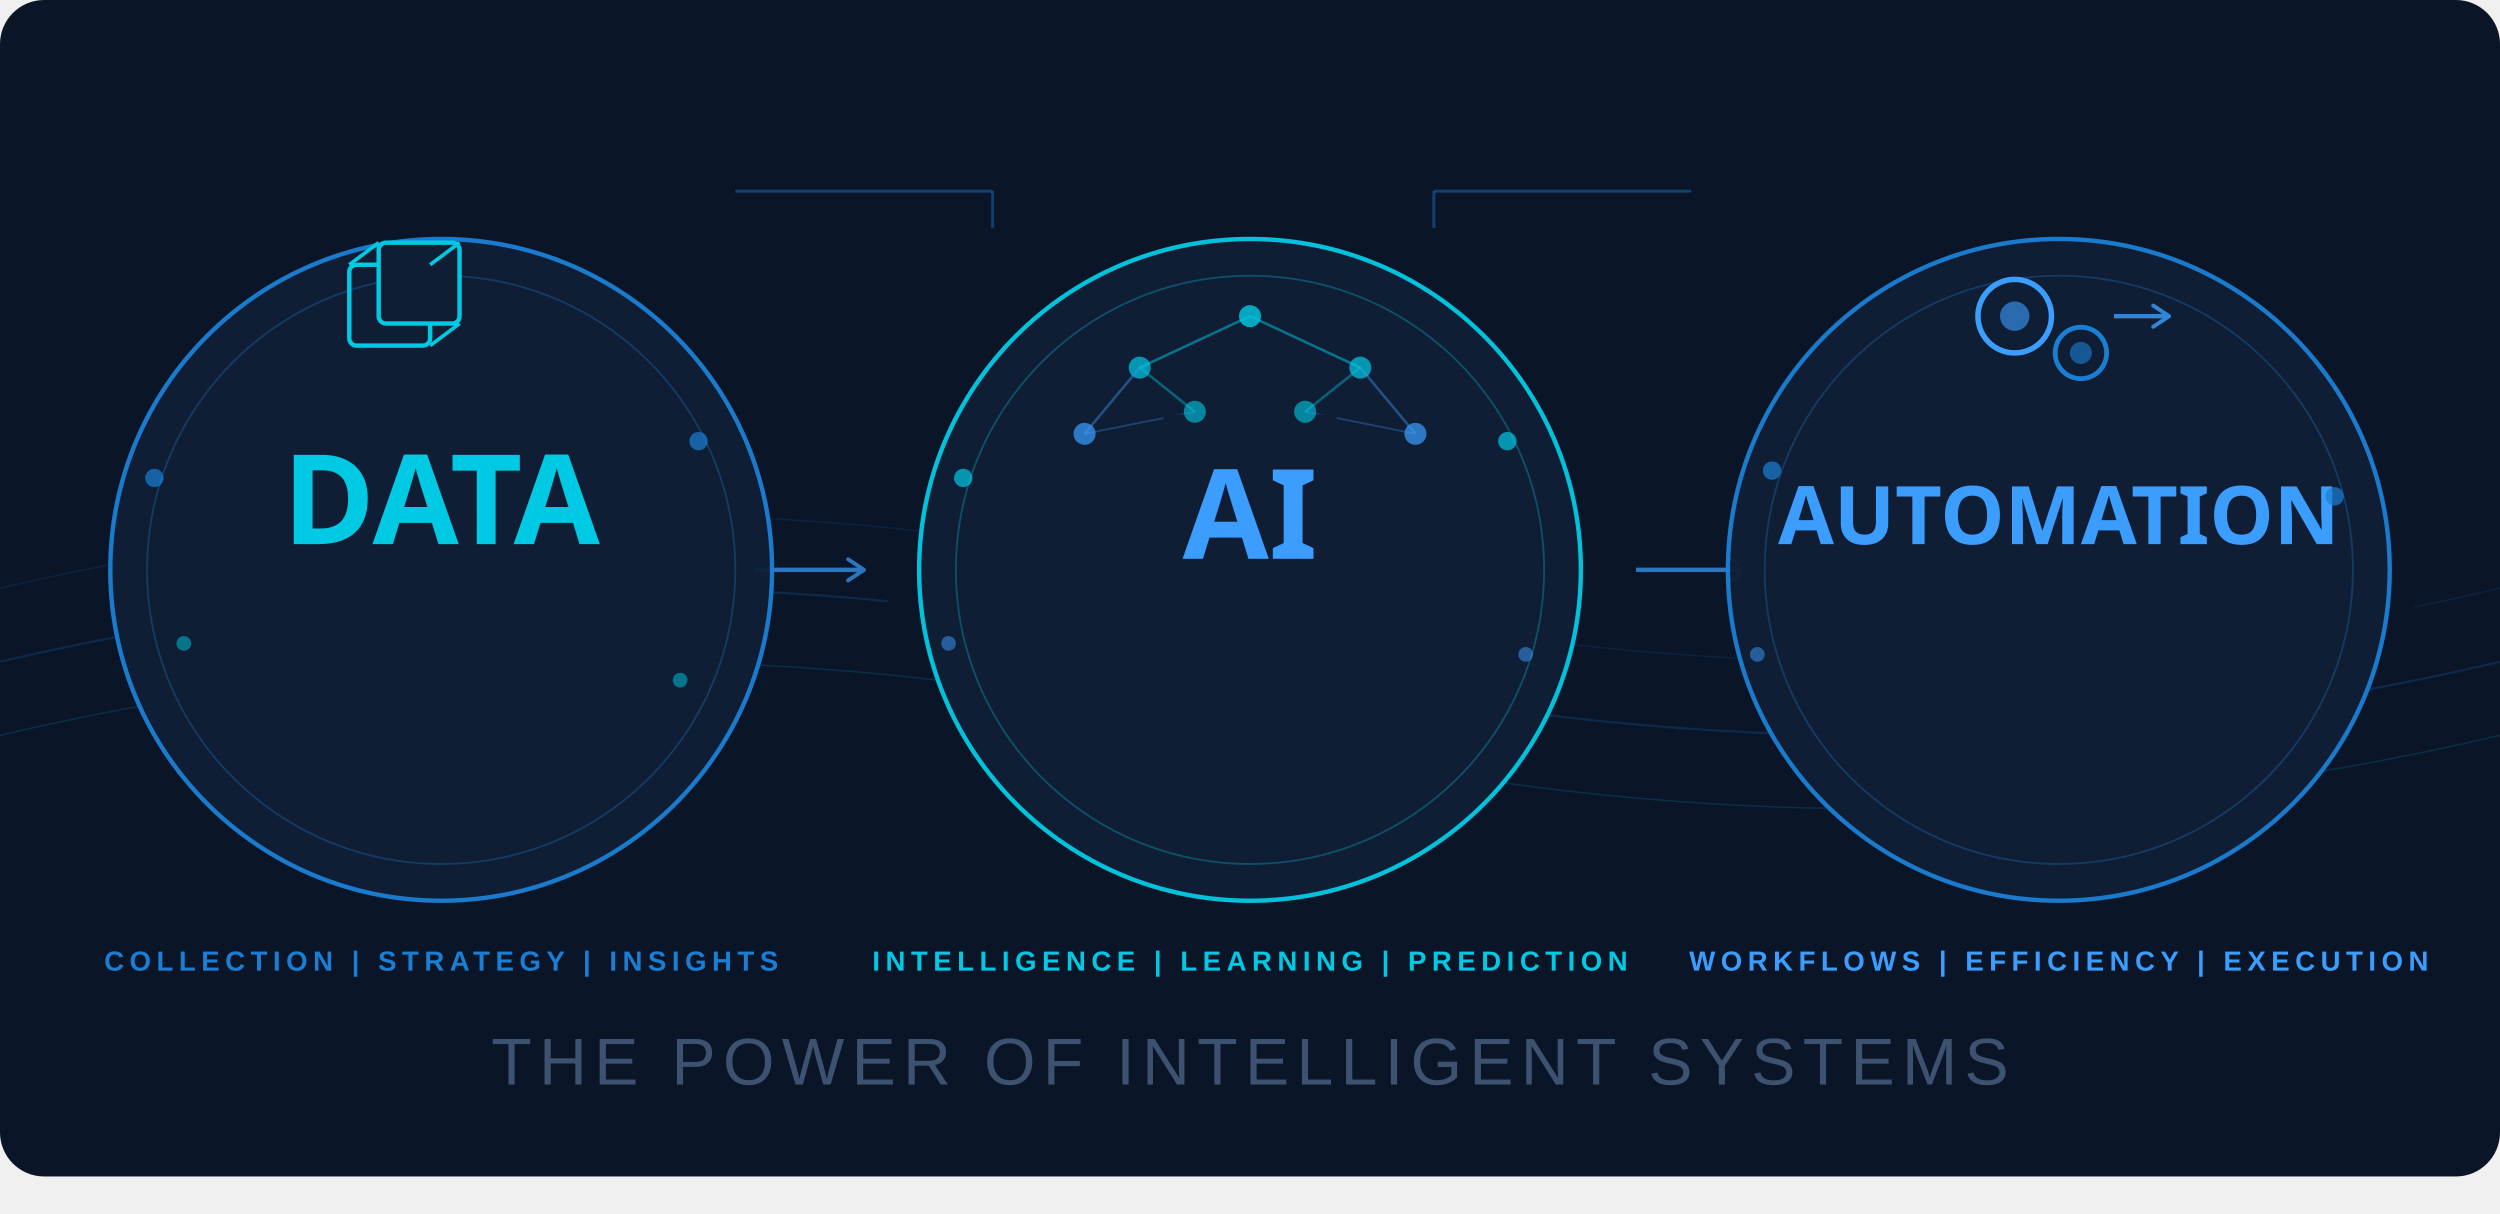
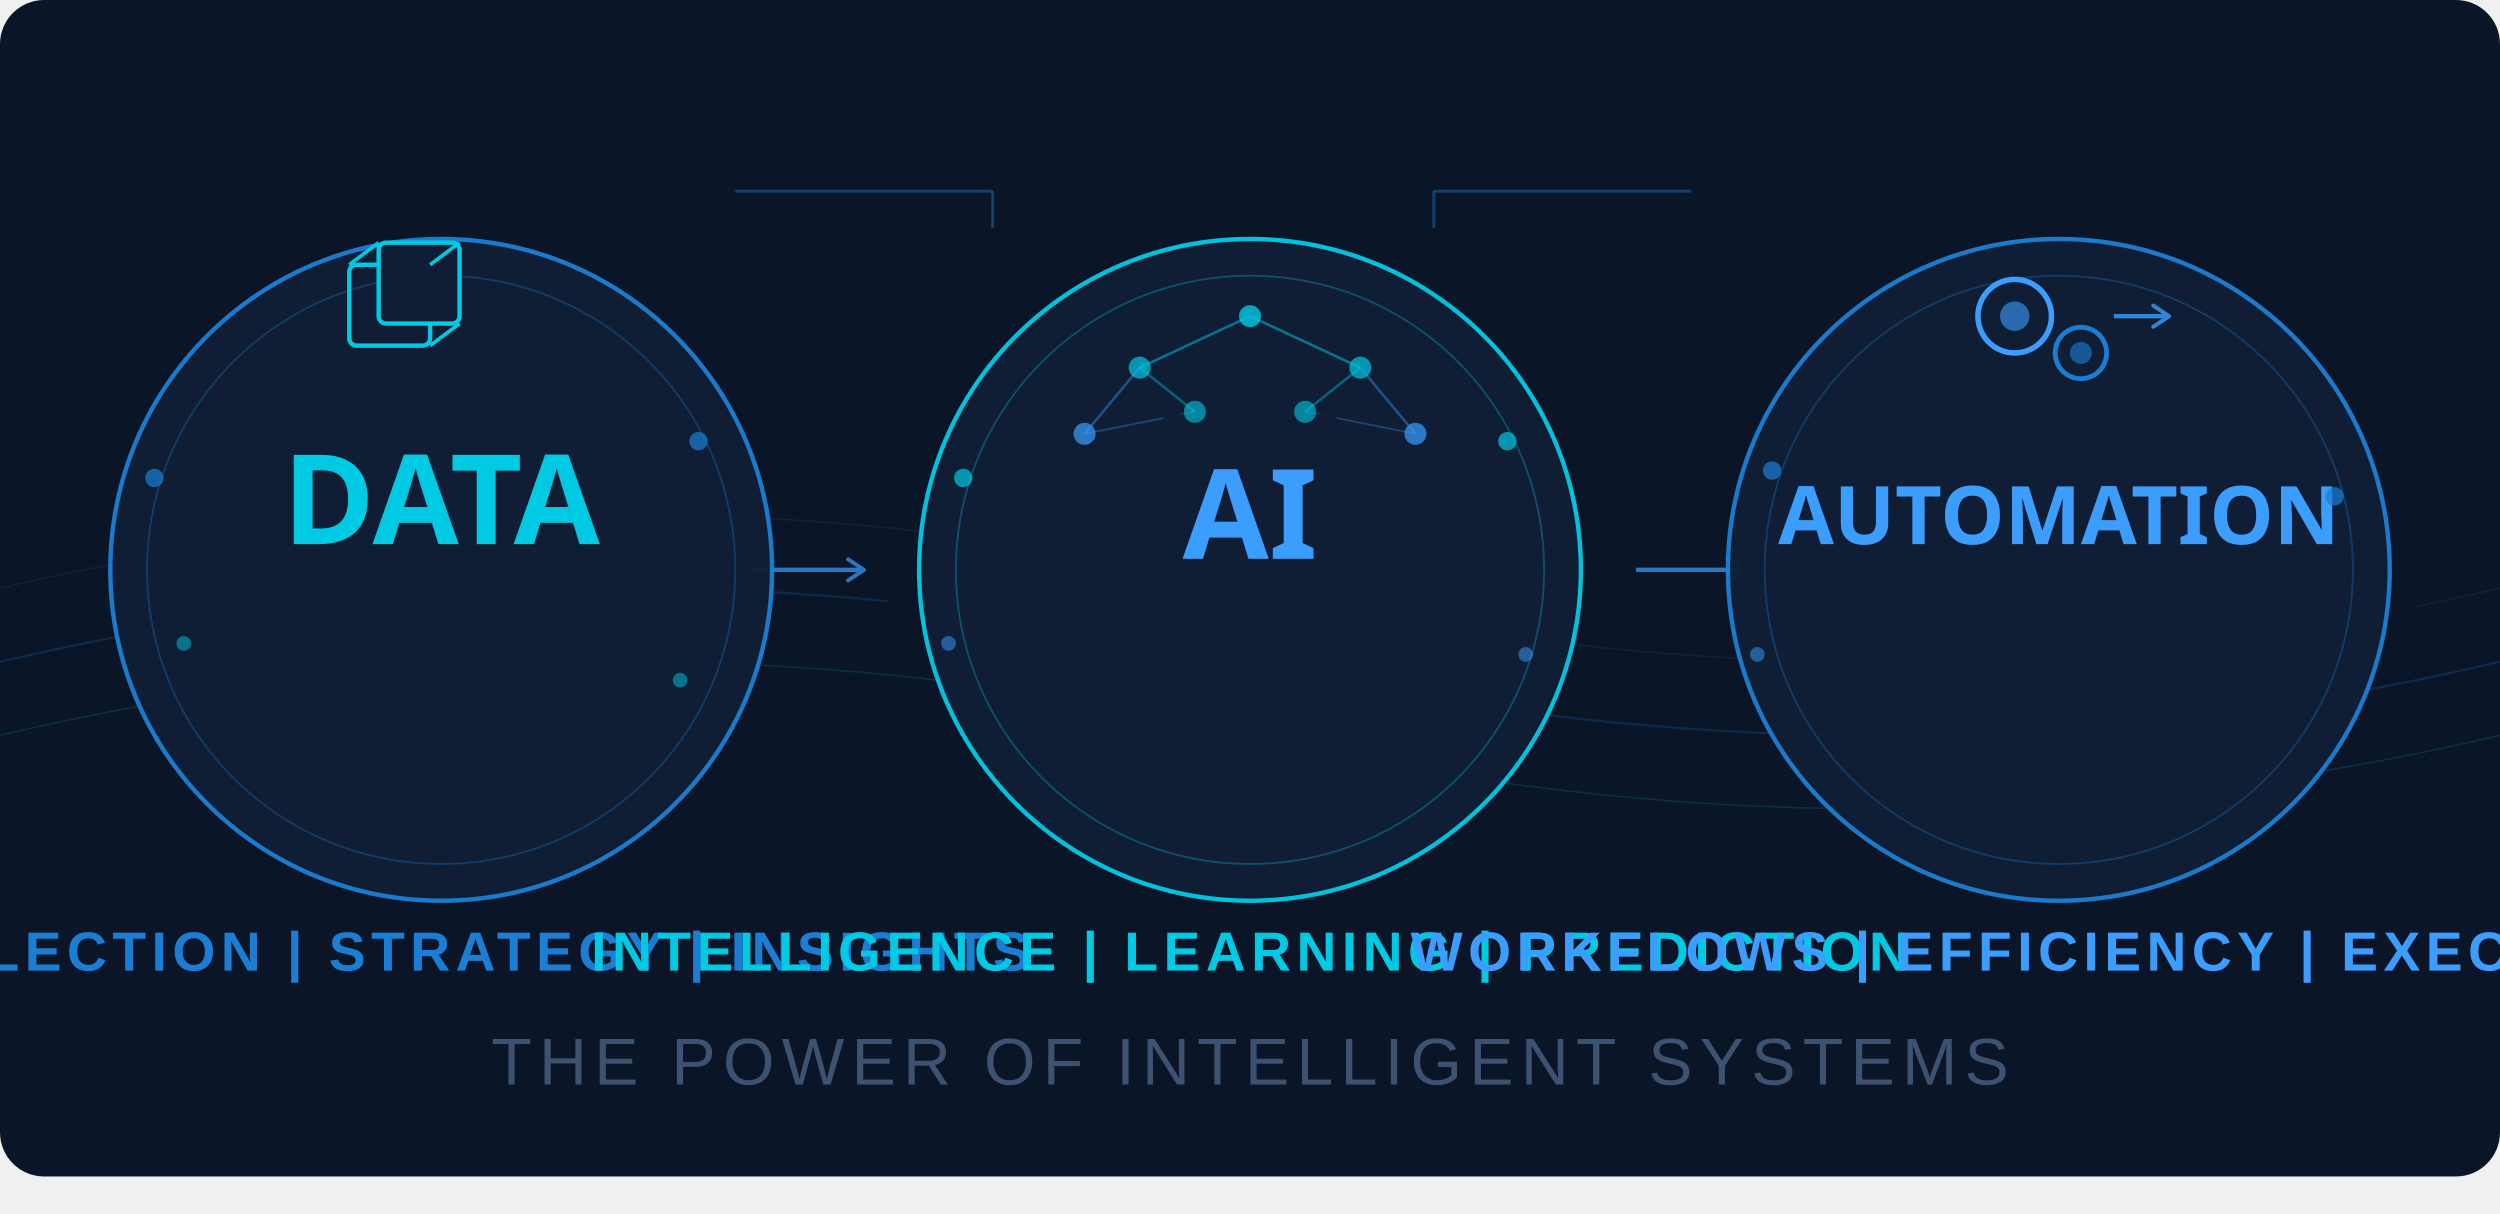
<svg xmlns="http://www.w3.org/2000/svg" width="100%" viewBox="0 0 680 330">
  <defs>
    <marker id="arrow" viewBox="0 0 10 10" refX="8" refY="5" markerWidth="6" markerHeight="6" orient="auto-start-reverse">
      <path d="M2 1L8 5L2 9" fill="none" stroke="context-stroke" stroke-width="1.5" stroke-linecap="round" stroke-linejoin="round" />
    </marker>
    <mask id="imagine-text-gaps-jwpvow" maskUnits="userSpaceOnUse">
      <rect x="0" y="0" width="680" height="330" fill="white" />
      <rect x="67.113" y="108.694" width="105.854" height="51.695" fill="black" rx="2" />
      <rect x="31.585" y="159.389" width="176.829" height="12.189" fill="black" rx="2" />
      <rect x="316.163" y="112.694" width="47.675" height="51.695" fill="black" rx="2" />
      <rect x="241.532" y="161.389" width="196.936" height="12.189" fill="black" rx="2" />
      <rect x="473.205" y="121.916" width="173.59" height="34.695" fill="black" rx="2" />
      <rect x="463.229" y="159.389" width="193.542" height="12.189" fill="black" rx="2" />
      <rect x="23.587" y="255.389" width="192.826" height="12.189" fill="black" rx="2" />
      <rect x="232.534" y="255.389" width="214.933" height="12.189" fill="black" rx="2" />
      <rect x="454.729" y="255.389" width="210.542" height="12.189" fill="black" rx="2" />
      <rect x="177.364" y="284.972" width="325.272" height="13.917" fill="black" rx="2" />
    </mask>
  </defs>
  <rect width="680" height="320" fill="#0b1528" rx="12" style="fill:rgb(11, 21, 40);stroke:none;color:rgb(0, 0, 0);stroke-width:1px;stroke-linecap:butt;stroke-linejoin:miter;opacity:1;font-family:&quot;Anthropic Sans&quot;, -apple-system, &quot;system-ui&quot;, &quot;Segoe UI&quot;, sans-serif;font-size:16px;font-weight:400;text-anchor:start;dominant-baseline:auto" />
  <path d="M0,180 Q170,140 340,180 Q510,220 680,180" fill="none" stroke="#1a7fd4" stroke-width="0.6" opacity="0.2" mask="url(#imagine-text-gaps-jwpvow)" style="fill:none;stroke:rgb(26, 127, 212);color:rgb(0, 0, 0);stroke-width:0.6px;stroke-linecap:butt;stroke-linejoin:miter;opacity:0.2;font-family:&quot;Anthropic Sans&quot;, -apple-system, &quot;system-ui&quot;, &quot;Segoe UI&quot;, sans-serif;font-size:16px;font-weight:400;text-anchor:start;dominant-baseline:auto" />
  <path d="M0,200 Q170,160 340,200 Q510,240 680,200" fill="none" stroke="#00c9e4" stroke-width="0.4" opacity="0.15" style="fill:none;stroke:rgb(0, 201, 228);color:rgb(0, 0, 0);stroke-width:0.4px;stroke-linecap:butt;stroke-linejoin:miter;opacity:0.15;font-family:&quot;Anthropic Sans&quot;, -apple-system, &quot;system-ui&quot;, &quot;Segoe UI&quot;, sans-serif;font-size:16px;font-weight:400;text-anchor:start;dominant-baseline:auto" />
  <path d="M0,160 Q170,120 340,160 Q510,200 680,160" fill="none" stroke="#1a7fd4" stroke-width="0.4" opacity="0.12" mask="url(#imagine-text-gaps-jwpvow)" style="fill:none;stroke:rgb(26, 127, 212);color:rgb(0, 0, 0);stroke-width:0.4px;stroke-linecap:butt;stroke-linejoin:miter;opacity:0.12;font-family:&quot;Anthropic Sans&quot;, -apple-system, &quot;system-ui&quot;, &quot;Segoe UI&quot;, sans-serif;font-size:16px;font-weight:400;text-anchor:start;dominant-baseline:auto" />
  <line x1="200" y1="52" x2="270" y2="52" stroke="#1a7fd4" stroke-width="0.8" opacity="0.4" style="fill:rgb(0, 0, 0);stroke:rgb(26, 127, 212);color:rgb(0, 0, 0);stroke-width:0.8px;stroke-linecap:butt;stroke-linejoin:miter;opacity:0.4;font-family:&quot;Anthropic Sans&quot;, -apple-system, &quot;system-ui&quot;, &quot;Segoe UI&quot;, sans-serif;font-size:16px;font-weight:400;text-anchor:start;dominant-baseline:auto" />
  <line x1="270" y1="52" x2="270" y2="62" stroke="#1a7fd4" stroke-width="0.8" opacity="0.4" style="fill:rgb(0, 0, 0);stroke:rgb(26, 127, 212);color:rgb(0, 0, 0);stroke-width:0.8px;stroke-linecap:butt;stroke-linejoin:miter;opacity:0.4;font-family:&quot;Anthropic Sans&quot;, -apple-system, &quot;system-ui&quot;, &quot;Segoe UI&quot;, sans-serif;font-size:16px;font-weight:400;text-anchor:start;dominant-baseline:auto" />
  <line x1="390" y1="52" x2="460" y2="52" stroke="#1a7fd4" stroke-width="0.8" opacity="0.4" style="fill:rgb(0, 0, 0);stroke:rgb(26, 127, 212);color:rgb(0, 0, 0);stroke-width:0.8px;stroke-linecap:butt;stroke-linejoin:miter;opacity:0.4;font-family:&quot;Anthropic Sans&quot;, -apple-system, &quot;system-ui&quot;, &quot;Segoe UI&quot;, sans-serif;font-size:16px;font-weight:400;text-anchor:start;dominant-baseline:auto" />
  <line x1="390" y1="52" x2="390" y2="62" stroke="#1a7fd4" stroke-width="0.8" opacity="0.4" style="fill:rgb(0, 0, 0);stroke:rgb(26, 127, 212);color:rgb(0, 0, 0);stroke-width:0.8px;stroke-linecap:butt;stroke-linejoin:miter;opacity:0.4;font-family:&quot;Anthropic Sans&quot;, -apple-system, &quot;system-ui&quot;, &quot;Segoe UI&quot;, sans-serif;font-size:16px;font-weight:400;text-anchor:start;dominant-baseline:auto" />
  <line x1="205" y1="155" x2="235" y2="155" stroke="#3b9eff" stroke-width="1.2" marker-end="url(#arrow)" opacity="0.7" style="fill:rgb(0, 0, 0);stroke:rgb(59, 158, 255);color:rgb(0, 0, 0);stroke-width:1.2px;stroke-linecap:butt;stroke-linejoin:miter;opacity:0.7;font-family:&quot;Anthropic Sans&quot;, -apple-system, &quot;system-ui&quot;, &quot;Segoe UI&quot;, sans-serif;font-size:16px;font-weight:400;text-anchor:start;dominant-baseline:auto" />
  <line x1="445" y1="155" x2="475" y2="155" stroke="#3b9eff" stroke-width="1.2" marker-end="url(#arrow)" opacity="0.7" mask="url(#imagine-text-gaps-jwpvow)" style="fill:rgb(0, 0, 0);stroke:rgb(59, 158, 255);color:rgb(0, 0, 0);stroke-width:1.2px;stroke-linecap:butt;stroke-linejoin:miter;opacity:0.7;font-family:&quot;Anthropic Sans&quot;, -apple-system, &quot;system-ui&quot;, &quot;Segoe UI&quot;, sans-serif;font-size:16px;font-weight:400;text-anchor:start;dominant-baseline:auto" />
  <circle cx="120" cy="155" r="90" fill="#0f1e35" stroke="#1a7fd4" stroke-width="1.2" opacity="0.95" style="fill:rgb(15, 30, 53);stroke:rgb(26, 127, 212);color:rgb(0, 0, 0);stroke-width:1.2px;stroke-linecap:butt;stroke-linejoin:miter;opacity:0.95;font-family:&quot;Anthropic Sans&quot;, -apple-system, &quot;system-ui&quot;, &quot;Segoe UI&quot;, sans-serif;font-size:16px;font-weight:400;text-anchor:start;dominant-baseline:auto" />
  <circle cx="120" cy="155" r="80" fill="none" stroke="#1a7fd4" stroke-width="0.5" opacity="0.3" style="fill:none;stroke:rgb(26, 127, 212);color:rgb(0, 0, 0);stroke-width:0.5px;stroke-linecap:butt;stroke-linejoin:miter;opacity:0.3;font-family:&quot;Anthropic Sans&quot;, -apple-system, &quot;system-ui&quot;, &quot;Segoe UI&quot;, sans-serif;font-size:16px;font-weight:400;text-anchor:start;dominant-baseline:auto" />
  <rect x="95" y="72" width="22" height="22" fill="none" stroke="#00c9e4" stroke-width="1.2" rx="2" style="fill:none;stroke:rgb(0, 201, 228);color:rgb(0, 0, 0);stroke-width:1.2px;stroke-linecap:butt;stroke-linejoin:miter;opacity:1;font-family:&quot;Anthropic Sans&quot;, -apple-system, &quot;system-ui&quot;, &quot;Segoe UI&quot;, sans-serif;font-size:16px;font-weight:400;text-anchor:start;dominant-baseline:auto" />
  <rect x="103" y="66" width="22" height="22" fill="#0f1e35" stroke="#00c9e4" stroke-width="1.2" rx="2" style="fill:rgb(15, 30, 53);stroke:rgb(0, 201, 228);color:rgb(0, 0, 0);stroke-width:1.2px;stroke-linecap:butt;stroke-linejoin:miter;opacity:1;font-family:&quot;Anthropic Sans&quot;, -apple-system, &quot;system-ui&quot;, &quot;Segoe UI&quot;, sans-serif;font-size:16px;font-weight:400;text-anchor:start;dominant-baseline:auto" />
  <line x1="95" y1="72" x2="103" y2="66" stroke="#00c9e4" stroke-width="1" style="fill:rgb(0, 0, 0);stroke:rgb(0, 201, 228);color:rgb(0, 0, 0);stroke-width:1px;stroke-linecap:butt;stroke-linejoin:miter;opacity:1;font-family:&quot;Anthropic Sans&quot;, -apple-system, &quot;system-ui&quot;, &quot;Segoe UI&quot;, sans-serif;font-size:16px;font-weight:400;text-anchor:start;dominant-baseline:auto" />
  <line x1="117" y1="72" x2="125" y2="66" stroke="#00c9e4" stroke-width="1" style="fill:rgb(0, 0, 0);stroke:rgb(0, 201, 228);color:rgb(0, 0, 0);stroke-width:1px;stroke-linecap:butt;stroke-linejoin:miter;opacity:1;font-family:&quot;Anthropic Sans&quot;, -apple-system, &quot;system-ui&quot;, &quot;Segoe UI&quot;, sans-serif;font-size:16px;font-weight:400;text-anchor:start;dominant-baseline:auto" />
  <line x1="117" y1="94" x2="125" y2="88" stroke="#00c9e4" stroke-width="1" style="fill:rgb(0, 0, 0);stroke:rgb(0, 201, 228);color:rgb(0, 0, 0);stroke-width:1px;stroke-linecap:butt;stroke-linejoin:miter;opacity:1;font-family:&quot;Anthropic Sans&quot;, -apple-system, &quot;system-ui&quot;, &quot;Segoe UI&quot;, sans-serif;font-size:16px;font-weight:400;text-anchor:start;dominant-baseline:auto" />
  <text x="120" y="148" text-anchor="middle" font-family="Arial Black, sans-serif" font-size="34" font-weight="900" fill="#00c9e4" style="fill:rgb(0, 201, 228);stroke:none;color:rgb(0, 0, 0);stroke-width:1px;stroke-linecap:butt;stroke-linejoin:miter;opacity:1;font-family:&quot;Arial Black&quot;, sans-serif;font-size:34px;font-weight:900;text-anchor:middle;dominant-baseline:auto">DATA</text>
  <circle cx="42" cy="130" r="2.5" fill="#1a7fd4" opacity="0.7" style="fill:rgb(26, 127, 212);stroke:none;color:rgb(0, 0, 0);stroke-width:1px;stroke-linecap:butt;stroke-linejoin:miter;opacity:0.7;font-family:&quot;Anthropic Sans&quot;, -apple-system, &quot;system-ui&quot;, &quot;Segoe UI&quot;, sans-serif;font-size:16px;font-weight:400;text-anchor:start;dominant-baseline:auto" />
  <circle cx="50" cy="175" r="2" fill="#00c9e4" opacity="0.5" style="fill:rgb(0, 201, 228);stroke:none;color:rgb(0, 0, 0);stroke-width:1px;stroke-linecap:butt;stroke-linejoin:miter;opacity:0.5;font-family:&quot;Anthropic Sans&quot;, -apple-system, &quot;system-ui&quot;, &quot;Segoe UI&quot;, sans-serif;font-size:16px;font-weight:400;text-anchor:start;dominant-baseline:auto" />
  <circle cx="190" cy="120" r="2.5" fill="#1a7fd4" opacity="0.7" style="fill:rgb(26, 127, 212);stroke:none;color:rgb(0, 0, 0);stroke-width:1px;stroke-linecap:butt;stroke-linejoin:miter;opacity:0.7;font-family:&quot;Anthropic Sans&quot;, -apple-system, &quot;system-ui&quot;, &quot;Segoe UI&quot;, sans-serif;font-size:16px;font-weight:400;text-anchor:start;dominant-baseline:auto" />
  <circle cx="185" cy="185" r="2" fill="#00c9e4" opacity="0.5" style="fill:rgb(0, 201, 228);stroke:none;color:rgb(0, 0, 0);stroke-width:1px;stroke-linecap:butt;stroke-linejoin:miter;opacity:0.5;font-family:&quot;Anthropic Sans&quot;, -apple-system, &quot;system-ui&quot;, &quot;Segoe UI&quot;, sans-serif;font-size:16px;font-weight:400;text-anchor:start;dominant-baseline:auto" />
  <circle cx="340" cy="155" r="90" fill="#0f1e35" stroke="#00c9e4" stroke-width="1.2" opacity="0.95" style="fill:rgb(15, 30, 53);stroke:rgb(0, 201, 228);color:rgb(0, 0, 0);stroke-width:1.2px;stroke-linecap:butt;stroke-linejoin:miter;opacity:0.95;font-family:&quot;Anthropic Sans&quot;, -apple-system, &quot;system-ui&quot;, &quot;Segoe UI&quot;, sans-serif;font-size:16px;font-weight:400;text-anchor:start;dominant-baseline:auto" />
  <circle cx="340" cy="155" r="80" fill="none" stroke="#00c9e4" stroke-width="0.5" opacity="0.3" style="fill:none;stroke:rgb(0, 201, 228);color:rgb(0, 0, 0);stroke-width:0.5px;stroke-linecap:butt;stroke-linejoin:miter;opacity:0.3;font-family:&quot;Anthropic Sans&quot;, -apple-system, &quot;system-ui&quot;, &quot;Segoe UI&quot;, sans-serif;font-size:16px;font-weight:400;text-anchor:start;dominant-baseline:auto" />
  <circle cx="340" cy="86" r="3" fill="#00c9e4" opacity="0.8" style="fill:rgb(0, 201, 228);stroke:none;color:rgb(0, 0, 0);stroke-width:1px;stroke-linecap:butt;stroke-linejoin:miter;opacity:0.8;font-family:&quot;Anthropic Sans&quot;, -apple-system, &quot;system-ui&quot;, &quot;Segoe UI&quot;, sans-serif;font-size:16px;font-weight:400;text-anchor:start;dominant-baseline:auto" />
  <circle cx="310" cy="100" r="3" fill="#00c9e4" opacity="0.7" style="fill:rgb(0, 201, 228);stroke:none;color:rgb(0, 0, 0);stroke-width:1px;stroke-linecap:butt;stroke-linejoin:miter;opacity:0.7;font-family:&quot;Anthropic Sans&quot;, -apple-system, &quot;system-ui&quot;, &quot;Segoe UI&quot;, sans-serif;font-size:16px;font-weight:400;text-anchor:start;dominant-baseline:auto" />
  <circle cx="370" cy="100" r="3" fill="#00c9e4" opacity="0.7" style="fill:rgb(0, 201, 228);stroke:none;color:rgb(0, 0, 0);stroke-width:1px;stroke-linecap:butt;stroke-linejoin:miter;opacity:0.7;font-family:&quot;Anthropic Sans&quot;, -apple-system, &quot;system-ui&quot;, &quot;Segoe UI&quot;, sans-serif;font-size:16px;font-weight:400;text-anchor:start;dominant-baseline:auto" />
  <circle cx="295" cy="118" r="3" fill="#3b9eff" opacity="0.7" style="fill:rgb(59, 158, 255);stroke:none;color:rgb(0, 0, 0);stroke-width:1px;stroke-linecap:butt;stroke-linejoin:miter;opacity:0.7;font-family:&quot;Anthropic Sans&quot;, -apple-system, &quot;system-ui&quot;, &quot;Segoe UI&quot;, sans-serif;font-size:16px;font-weight:400;text-anchor:start;dominant-baseline:auto" />
  <circle cx="385" cy="118" r="3" fill="#3b9eff" opacity="0.7" style="fill:rgb(59, 158, 255);stroke:none;color:rgb(0, 0, 0);stroke-width:1px;stroke-linecap:butt;stroke-linejoin:miter;opacity:0.7;font-family:&quot;Anthropic Sans&quot;, -apple-system, &quot;system-ui&quot;, &quot;Segoe UI&quot;, sans-serif;font-size:16px;font-weight:400;text-anchor:start;dominant-baseline:auto" />
  <circle cx="325" cy="112" r="3" fill="#00c9e4" opacity="0.6" style="fill:rgb(0, 201, 228);stroke:none;color:rgb(0, 0, 0);stroke-width:1px;stroke-linecap:butt;stroke-linejoin:miter;opacity:0.6;font-family:&quot;Anthropic Sans&quot;, -apple-system, &quot;system-ui&quot;, &quot;Segoe UI&quot;, sans-serif;font-size:16px;font-weight:400;text-anchor:start;dominant-baseline:auto" />
  <circle cx="355" cy="112" r="3" fill="#00c9e4" opacity="0.6" style="fill:rgb(0, 201, 228);stroke:none;color:rgb(0, 0, 0);stroke-width:1px;stroke-linecap:butt;stroke-linejoin:miter;opacity:0.6;font-family:&quot;Anthropic Sans&quot;, -apple-system, &quot;system-ui&quot;, &quot;Segoe UI&quot;, sans-serif;font-size:16px;font-weight:400;text-anchor:start;dominant-baseline:auto" />
  <line x1="340" y1="86" x2="310" y2="100" stroke="#00c9e4" stroke-width="0.7" opacity="0.5" style="fill:rgb(0, 0, 0);stroke:rgb(0, 201, 228);color:rgb(0, 0, 0);stroke-width:0.7px;stroke-linecap:butt;stroke-linejoin:miter;opacity:0.5;font-family:&quot;Anthropic Sans&quot;, -apple-system, &quot;system-ui&quot;, &quot;Segoe UI&quot;, sans-serif;font-size:16px;font-weight:400;text-anchor:start;dominant-baseline:auto" />
  <line x1="340" y1="86" x2="370" y2="100" stroke="#00c9e4" stroke-width="0.7" opacity="0.5" style="fill:rgb(0, 0, 0);stroke:rgb(0, 201, 228);color:rgb(0, 0, 0);stroke-width:0.7px;stroke-linecap:butt;stroke-linejoin:miter;opacity:0.5;font-family:&quot;Anthropic Sans&quot;, -apple-system, &quot;system-ui&quot;, &quot;Segoe UI&quot;, sans-serif;font-size:16px;font-weight:400;text-anchor:start;dominant-baseline:auto" />
  <line x1="310" y1="100" x2="295" y2="118" stroke="#3b9eff" stroke-width="0.7" opacity="0.4" style="fill:rgb(0, 0, 0);stroke:rgb(59, 158, 255);color:rgb(0, 0, 0);stroke-width:0.7px;stroke-linecap:butt;stroke-linejoin:miter;opacity:0.4;font-family:&quot;Anthropic Sans&quot;, -apple-system, &quot;system-ui&quot;, &quot;Segoe UI&quot;, sans-serif;font-size:16px;font-weight:400;text-anchor:start;dominant-baseline:auto" />
  <line x1="310" y1="100" x2="325" y2="112" stroke="#00c9e4" stroke-width="0.7" opacity="0.4" style="fill:rgb(0, 0, 0);stroke:rgb(0, 201, 228);color:rgb(0, 0, 0);stroke-width:0.7px;stroke-linecap:butt;stroke-linejoin:miter;opacity:0.4;font-family:&quot;Anthropic Sans&quot;, -apple-system, &quot;system-ui&quot;, &quot;Segoe UI&quot;, sans-serif;font-size:16px;font-weight:400;text-anchor:start;dominant-baseline:auto" />
  <line x1="370" y1="100" x2="385" y2="118" stroke="#3b9eff" stroke-width="0.7" opacity="0.4" style="fill:rgb(0, 0, 0);stroke:rgb(59, 158, 255);color:rgb(0, 0, 0);stroke-width:0.7px;stroke-linecap:butt;stroke-linejoin:miter;opacity:0.4;font-family:&quot;Anthropic Sans&quot;, -apple-system, &quot;system-ui&quot;, &quot;Segoe UI&quot;, sans-serif;font-size:16px;font-weight:400;text-anchor:start;dominant-baseline:auto" />
  <line x1="370" y1="100" x2="355" y2="112" stroke="#00c9e4" stroke-width="0.7" opacity="0.4" style="fill:rgb(0, 0, 0);stroke:rgb(0, 201, 228);color:rgb(0, 0, 0);stroke-width:0.7px;stroke-linecap:butt;stroke-linejoin:miter;opacity:0.4;font-family:&quot;Anthropic Sans&quot;, -apple-system, &quot;system-ui&quot;, &quot;Segoe UI&quot;, sans-serif;font-size:16px;font-weight:400;text-anchor:start;dominant-baseline:auto" />
  <line x1="295" y1="118" x2="325" y2="112" stroke="#3b9eff" stroke-width="0.5" opacity="0.3" mask="url(#imagine-text-gaps-jwpvow)" style="fill:rgb(0, 0, 0);stroke:rgb(59, 158, 255);color:rgb(0, 0, 0);stroke-width:0.5px;stroke-linecap:butt;stroke-linejoin:miter;opacity:0.3;font-family:&quot;Anthropic Sans&quot;, -apple-system, &quot;system-ui&quot;, &quot;Segoe UI&quot;, sans-serif;font-size:16px;font-weight:400;text-anchor:start;dominant-baseline:auto" />
  <line x1="385" y1="118" x2="355" y2="112" stroke="#3b9eff" stroke-width="0.5" opacity="0.3" mask="url(#imagine-text-gaps-jwpvow)" style="fill:rgb(0, 0, 0);stroke:rgb(59, 158, 255);color:rgb(0, 0, 0);stroke-width:0.5px;stroke-linecap:butt;stroke-linejoin:miter;opacity:0.3;font-family:&quot;Anthropic Sans&quot;, -apple-system, &quot;system-ui&quot;, &quot;Segoe UI&quot;, sans-serif;font-size:16px;font-weight:400;text-anchor:start;dominant-baseline:auto" />
  <text x="340" y="152" text-anchor="middle" font-family="Arial Black, sans-serif" font-size="34" font-weight="900" fill="#3b9eff" style="fill:rgb(59, 158, 255);stroke:none;color:rgb(0, 0, 0);stroke-width:1px;stroke-linecap:butt;stroke-linejoin:miter;opacity:1;font-family:&quot;Arial Black&quot;, sans-serif;font-size:34px;font-weight:900;text-anchor:middle;dominant-baseline:auto">AI</text>
  <circle cx="262" cy="130" r="2.5" fill="#00c9e4" opacity="0.7" style="fill:rgb(0, 201, 228);stroke:none;color:rgb(0, 0, 0);stroke-width:1px;stroke-linecap:butt;stroke-linejoin:miter;opacity:0.7;font-family:&quot;Anthropic Sans&quot;, -apple-system, &quot;system-ui&quot;, &quot;Segoe UI&quot;, sans-serif;font-size:16px;font-weight:400;text-anchor:start;dominant-baseline:auto" />
  <circle cx="258" cy="175" r="2" fill="#3b9eff" opacity="0.5" style="fill:rgb(59, 158, 255);stroke:none;color:rgb(0, 0, 0);stroke-width:1px;stroke-linecap:butt;stroke-linejoin:miter;opacity:0.5;font-family:&quot;Anthropic Sans&quot;, -apple-system, &quot;system-ui&quot;, &quot;Segoe UI&quot;, sans-serif;font-size:16px;font-weight:400;text-anchor:start;dominant-baseline:auto" />
  <circle cx="410" cy="120" r="2.5" fill="#00c9e4" opacity="0.7" style="fill:rgb(0, 201, 228);stroke:none;color:rgb(0, 0, 0);stroke-width:1px;stroke-linecap:butt;stroke-linejoin:miter;opacity:0.7;font-family:&quot;Anthropic Sans&quot;, -apple-system, &quot;system-ui&quot;, &quot;Segoe UI&quot;, sans-serif;font-size:16px;font-weight:400;text-anchor:start;dominant-baseline:auto" />
  <circle cx="415" cy="178" r="2" fill="#3b9eff" opacity="0.5" style="fill:rgb(59, 158, 255);stroke:none;color:rgb(0, 0, 0);stroke-width:1px;stroke-linecap:butt;stroke-linejoin:miter;opacity:0.5;font-family:&quot;Anthropic Sans&quot;, -apple-system, &quot;system-ui&quot;, &quot;Segoe UI&quot;, sans-serif;font-size:16px;font-weight:400;text-anchor:start;dominant-baseline:auto" />
  <circle cx="560" cy="155" r="90" fill="#0f1e35" stroke="#1a7fd4" stroke-width="1.2" opacity="0.95" style="fill:rgb(15, 30, 53);stroke:rgb(26, 127, 212);color:rgb(0, 0, 0);stroke-width:1.2px;stroke-linecap:butt;stroke-linejoin:miter;opacity:0.95;font-family:&quot;Anthropic Sans&quot;, -apple-system, &quot;system-ui&quot;, &quot;Segoe UI&quot;, sans-serif;font-size:16px;font-weight:400;text-anchor:start;dominant-baseline:auto" />
  <circle cx="560" cy="155" r="80" fill="none" stroke="#1a7fd4" stroke-width="0.5" opacity="0.3" style="fill:none;stroke:rgb(26, 127, 212);color:rgb(0, 0, 0);stroke-width:0.5px;stroke-linecap:butt;stroke-linejoin:miter;opacity:0.3;font-family:&quot;Anthropic Sans&quot;, -apple-system, &quot;system-ui&quot;, &quot;Segoe UI&quot;, sans-serif;font-size:16px;font-weight:400;text-anchor:start;dominant-baseline:auto" />
  <circle cx="548" cy="86" r="10" fill="none" stroke="#3b9eff" stroke-width="1.5" style="fill:none;stroke:rgb(59, 158, 255);color:rgb(0, 0, 0);stroke-width:1.5px;stroke-linecap:butt;stroke-linejoin:miter;opacity:1;font-family:&quot;Anthropic Sans&quot;, -apple-system, &quot;system-ui&quot;, &quot;Segoe UI&quot;, sans-serif;font-size:16px;font-weight:400;text-anchor:start;dominant-baseline:auto" />
  <circle cx="548" cy="86" r="4" fill="#3b9eff" opacity="0.6" style="fill:rgb(59, 158, 255);stroke:none;color:rgb(0, 0, 0);stroke-width:1px;stroke-linecap:butt;stroke-linejoin:miter;opacity:0.6;font-family:&quot;Anthropic Sans&quot;, -apple-system, &quot;system-ui&quot;, &quot;Segoe UI&quot;, sans-serif;font-size:16px;font-weight:400;text-anchor:start;dominant-baseline:auto" />
  <circle cx="566" cy="96" r="7" fill="none" stroke="#1a7fd4" stroke-width="1.3" style="fill:none;stroke:rgb(26, 127, 212);color:rgb(0, 0, 0);stroke-width:1.3px;stroke-linecap:butt;stroke-linejoin:miter;opacity:1;font-family:&quot;Anthropic Sans&quot;, -apple-system, &quot;system-ui&quot;, &quot;Segoe UI&quot;, sans-serif;font-size:16px;font-weight:400;text-anchor:start;dominant-baseline:auto" />
  <circle cx="566" cy="96" r="3" fill="#1a7fd4" opacity="0.6" style="fill:rgb(26, 127, 212);stroke:none;color:rgb(0, 0, 0);stroke-width:1px;stroke-linecap:butt;stroke-linejoin:miter;opacity:0.6;font-family:&quot;Anthropic Sans&quot;, -apple-system, &quot;system-ui&quot;, &quot;Segoe UI&quot;, sans-serif;font-size:16px;font-weight:400;text-anchor:start;dominant-baseline:auto" />
  <line x1="575" y1="86" x2="590" y2="86" stroke="#3b9eff" stroke-width="1.2" marker-end="url(#arrow)" opacity="0.8" style="fill:rgb(0, 0, 0);stroke:rgb(59, 158, 255);color:rgb(0, 0, 0);stroke-width:1.2px;stroke-linecap:butt;stroke-linejoin:miter;opacity:0.8;font-family:&quot;Anthropic Sans&quot;, -apple-system, &quot;system-ui&quot;, &quot;Segoe UI&quot;, sans-serif;font-size:16px;font-weight:400;text-anchor:start;dominant-baseline:auto" />
  <text x="560" y="148" text-anchor="middle" font-family="Arial Black, sans-serif" font-size="22" font-weight="900" fill="#3b9eff" style="fill:rgb(59, 158, 255);stroke:none;color:rgb(0, 0, 0);stroke-width:1px;stroke-linecap:butt;stroke-linejoin:miter;opacity:1;font-family:&quot;Arial Black&quot;, sans-serif;font-size:22px;font-weight:900;text-anchor:middle;dominant-baseline:auto">AUTOMATION</text>
  <circle cx="482" cy="128" r="2.5" fill="#1a7fd4" opacity="0.7" style="fill:rgb(26, 127, 212);stroke:none;color:rgb(0, 0, 0);stroke-width:1px;stroke-linecap:butt;stroke-linejoin:miter;opacity:0.7;font-family:&quot;Anthropic Sans&quot;, -apple-system, &quot;system-ui&quot;, &quot;Segoe UI&quot;, sans-serif;font-size:16px;font-weight:400;text-anchor:start;dominant-baseline:auto" />
  <circle cx="478" cy="178" r="2" fill="#3b9eff" opacity="0.5" style="fill:rgb(59, 158, 255);stroke:none;color:rgb(0, 0, 0);stroke-width:1px;stroke-linecap:butt;stroke-linejoin:miter;opacity:0.5;font-family:&quot;Anthropic Sans&quot;, -apple-system, &quot;system-ui&quot;, &quot;Segoe UI&quot;, sans-serif;font-size:16px;font-weight:400;text-anchor:start;dominant-baseline:auto" />
  <circle cx="635" cy="135" r="2.5" fill="#1a7fd4" opacity="0.7" style="fill:rgb(26, 127, 212);stroke:none;color:rgb(0, 0, 0);stroke-width:1px;stroke-linecap:butt;stroke-linejoin:miter;opacity:0.7;font-family:&quot;Anthropic Sans&quot;, -apple-system, &quot;system-ui&quot;, &quot;Segoe UI&quot;, sans-serif;font-size:16px;font-weight:400;text-anchor:start;dominant-baseline:auto" />
-   <text x="120" y="264" text-anchor="middle" font-family="Arial, sans-serif" font-size="7.5" font-weight="700" fill="#1a7fd4" letter-spacing="1.5" style="fill:rgb(26, 127, 212);stroke:none;color:rgb(0, 0, 0);stroke-width:1px;stroke-linecap:butt;stroke-linejoin:miter;opacity:1;font-family:Arial, sans-serif;font-size:7.5px;font-weight:700;text-anchor:middle;dominant-baseline:auto">COLLECTION | STRATEGY | INSIGHTS</text>
-   <text x="340" y="264" text-anchor="middle" font-family="Arial, sans-serif" font-size="7.5" font-weight="700" fill="#00c9e4" letter-spacing="1.5" style="fill:rgb(0, 201, 228);stroke:none;color:rgb(0, 0, 0);stroke-width:1px;stroke-linecap:butt;stroke-linejoin:miter;opacity:1;font-family:Arial, sans-serif;font-size:7.5px;font-weight:700;text-anchor:middle;dominant-baseline:auto">INTELLIGENCE | LEARNING | PREDICTION</text>
-   <text x="560" y="264" text-anchor="middle" font-family="Arial, sans-serif" font-size="7.5" font-weight="700" fill="#3b9eff" letter-spacing="1.5" style="fill:rgb(59, 158, 255);stroke:none;color:rgb(0, 0, 0);stroke-width:1px;stroke-linecap:butt;stroke-linejoin:miter;opacity:1;font-family:Arial, sans-serif;font-size:7.5px;font-weight:700;text-anchor:middle;dominant-baseline:auto">WORKFLOWS | EFFICIENCY | EXECUTION</text>
+   <text x="120" y="264" text-anchor="middle" font-family="Arial, sans-serif" font-size="15" font-weight="700" fill="#1a7fd4" letter-spacing="1.5" style="fill:rgb(26, 127, 212);stroke:none;font-family:Arial, sans-serif;font-size:15px;font-weight:700;text-anchor:middle;">COLLECTION | STRATEGY | INSIGHTS</text>
+   <text x="340" y="264" text-anchor="middle" font-family="Arial, sans-serif" font-size="15" font-weight="700" fill="#00c9e4" letter-spacing="1.5" style="fill:rgb(0, 201, 228);stroke:none;font-family:Arial, sans-serif;font-size:15px;font-weight:700;text-anchor:middle;">INTELLIGENCE | LEARNING | PREDICTION</text>
+   <text x="560" y="264" text-anchor="middle" font-family="Arial, sans-serif" font-size="15" font-weight="700" fill="#3b9eff" letter-spacing="1.5" style="fill:rgb(59, 158, 255);stroke:none;font-family:Arial, sans-serif;font-size:15px;font-weight:700;text-anchor:middle;">WORKFLOWS | EFFICIENCY | EXECUTION</text>
  <text x="340" y="295" text-anchor="middle" font-family="Arial, sans-serif" font-size="9" fill="#8fa4c0" letter-spacing="2" style="fill:rgb(61, 82, 112);stroke:none;color:rgb(0, 0, 0);stroke-width:1px;stroke-linecap:butt;stroke-linejoin:miter;opacity:1;font-family:Arial, sans-serif;font-size:18px;font-weight:400;text-anchor:middle;dominant-baseline:auto">THE POWER OF INTELLIGENT SYSTEMS</text>
</svg>
